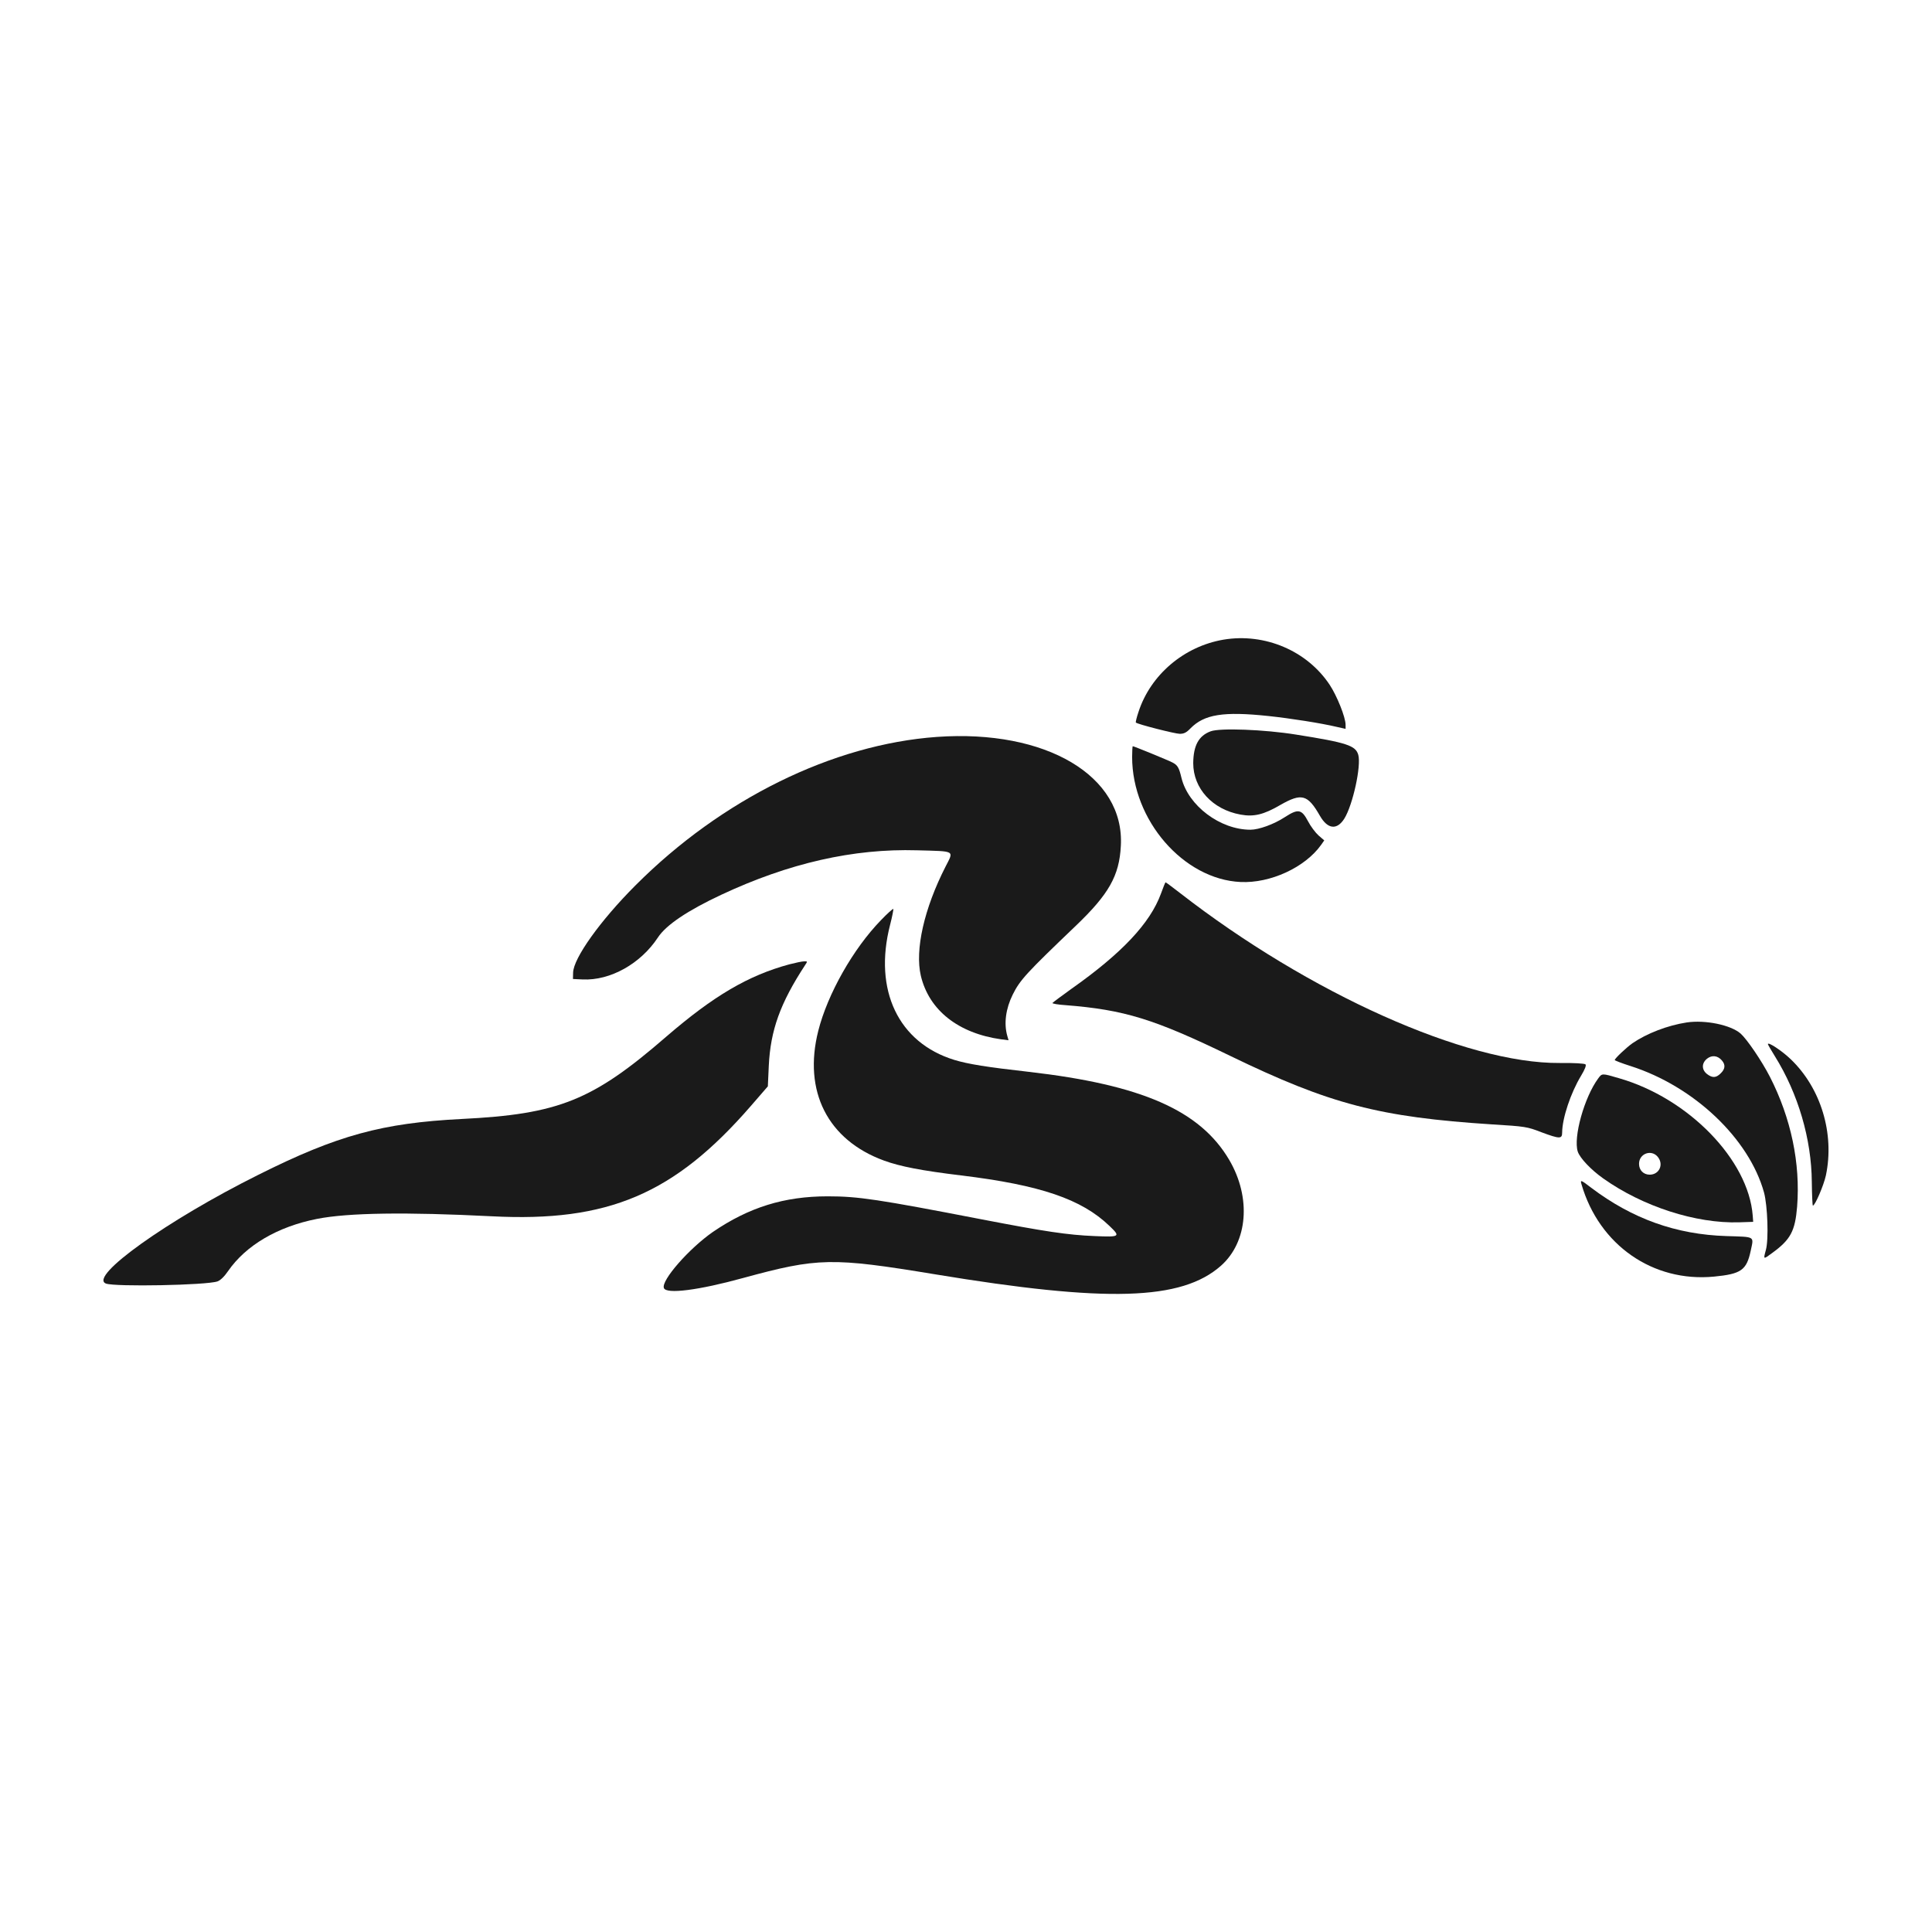
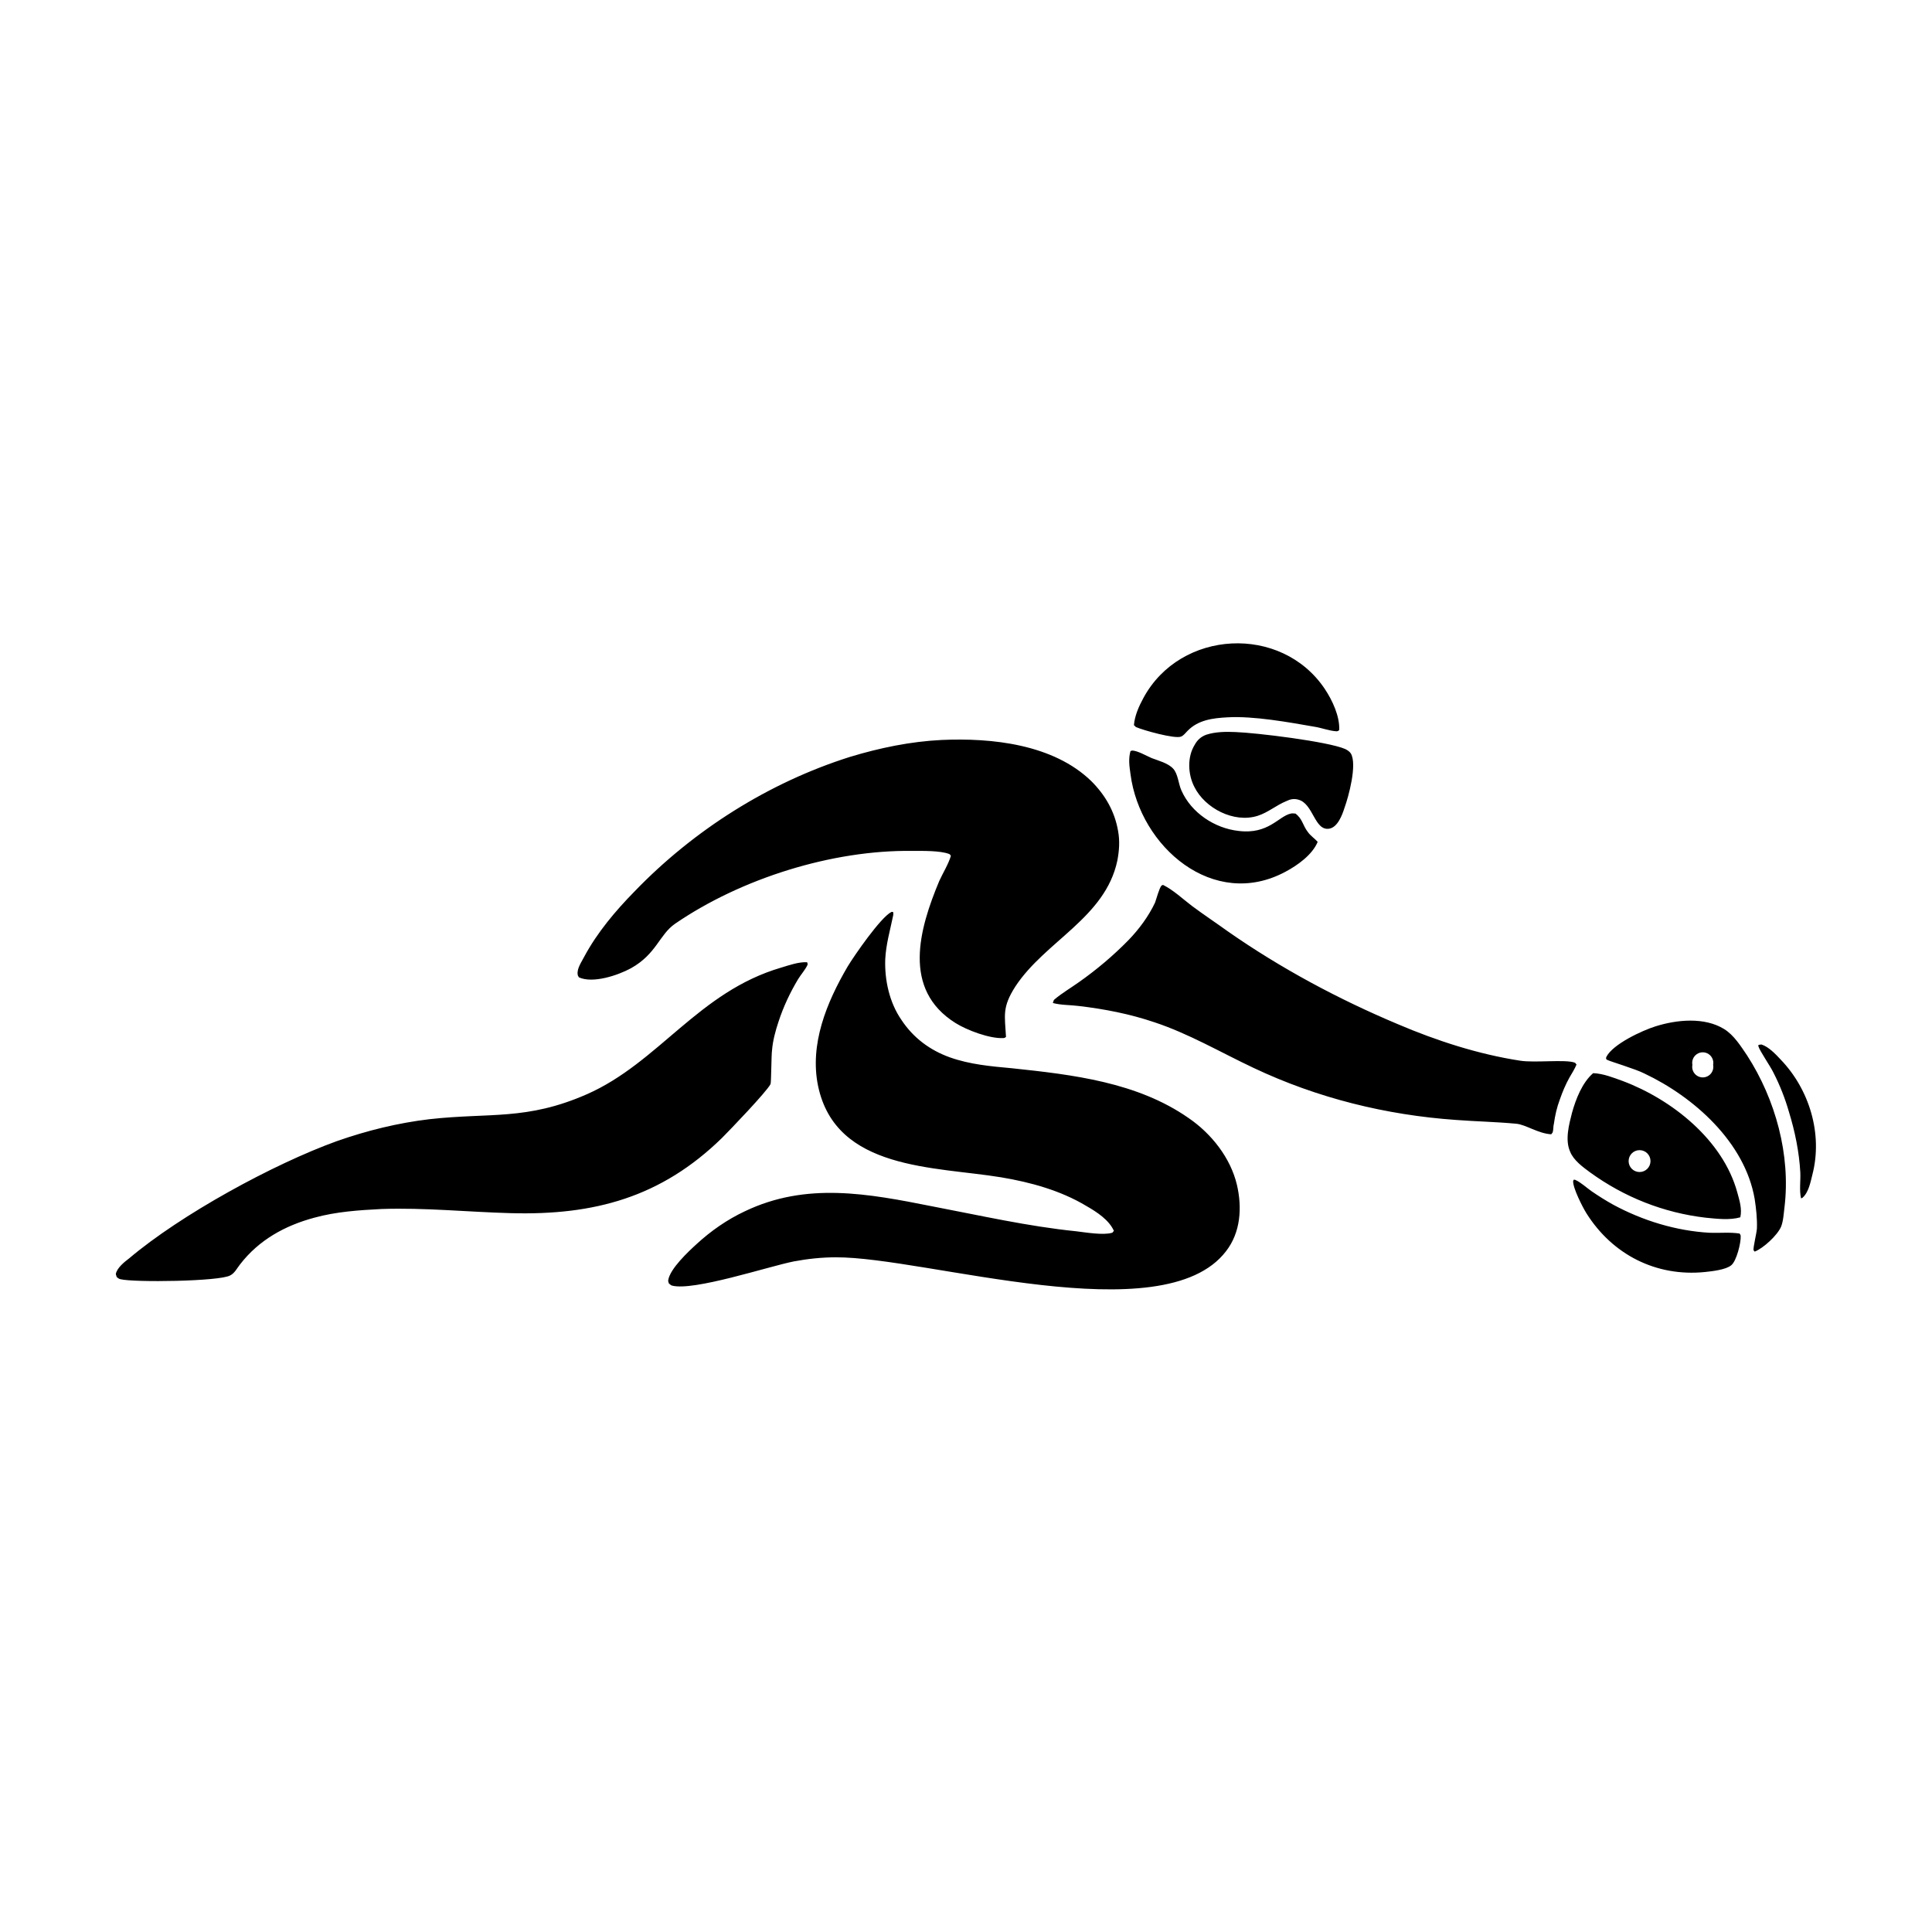
- <svg xmlns="http://www.w3.org/2000/svg" viewBox="0 0 1249 1249">
-   <g transform="translate(66.9 412.4)">
-     <g transform="translate(0,424) scale(0.1,-0.1)" fill="#1A1A1A" stroke="none">
-       <path d="M7242 4229 c-256 -43 -473 -227 -551 -468 -12 -35 -19 -66 -17 -68 10 -11 254 -73 284 -73 27 0 43 8 69 35 89 91 213 111 505 80 141 -15 339 -46 440 -70 l58 -13 0 26 c0 49 -56 188 -103 259 -146 220 -419 336 -685 292z" />
-       <path d="M7157 3636 c-77 -29 -111 -92 -112 -206 0 -163 124 -299 305 -332 86 -16 150 -1 258 62 138 79 177 68 256 -70 50 -87 110 -94 158 -18 55 89 110 341 90 412 -17 60 -73 79 -402 131 -205 33 -493 44 -553 21z" />
-       <path d="M5388 3600 c-673 -48 -1392 -402 -1948 -959 -229 -229 -402 -472 -404 -565 l-1 -41 63 -3 c178 -8 374 101 486 271 53 81 191 174 411 277 436 204 852 299 1265 287 251 -7 238 1 184 -105 -139 -272 -199 -539 -160 -706 53 -223 242 -372 519 -411 l48 -6 -8 28 c-23 80 -10 176 35 267 47 95 89 140 409 446 212 203 280 322 290 515 26 453 -484 755 -1189 705z" />
-       <path d="M6650 3470 c0 -408 332 -791 701 -808 193 -9 416 94 520 239 l21 30 -37 32 c-20 18 -51 59 -68 92 -42 79 -64 82 -152 25 -69 -45 -166 -80 -220 -80 -196 0 -402 155 -446 335 -16 67 -25 82 -57 99 -28 15 -251 106 -258 106 -2 0 -4 -32 -4 -70z" />
-       <path d="M6836 2586 c-70 -191 -254 -386 -579 -615 -64 -46 -119 -87 -122 -91 -3 -4 35 -11 83 -14 382 -30 573 -89 1068 -329 644 -312 963 -395 1691 -442 214 -13 227 -15 317 -50 121 -45 136 -45 136 -2 1 93 55 255 122 366 26 43 35 68 29 74 -6 6 -74 10 -167 9 -604 -5 -1620 450 -2456 1100 -48 37 -89 68 -92 68 -2 0 -15 -33 -30 -74z" />
-       <path d="M5026 2415 c-179 -184 -345 -477 -405 -715 -99 -391 61 -706 425 -839 104 -38 243 -65 499 -96 511 -62 778 -153 958 -326 73 -70 70 -73 -95 -66 -175 7 -325 30 -730 108 -672 130 -799 149 -996 149 -281 0 -509 -71 -742 -230 -153 -106 -336 -314 -317 -363 15 -41 225 -14 512 65 484 132 573 134 1240 24 1113 -184 1594 -170 1849 55 174 154 197 440 54 684 -188 320 -565 486 -1298 570 -267 30 -392 50 -480 77 -361 111 -523 451 -415 872 14 54 23 101 21 104 -3 2 -39 -30 -80 -73z" />
-       <path d="M4435 2130 c-267 -72 -491 -204 -797 -468 -476 -413 -696 -501 -1323 -532 -512 -26 -803 -105 -1314 -361 -588 -293 -1100 -659 -985 -703 58 -22 649 -11 721 14 19 7 44 31 68 66 115 167 321 288 575 338 202 40 577 45 1130 17 752 -39 1180 143 1675 713 l110 127 6 132 c11 231 74 406 235 652 16 24 16 25 -7 24 -13 0 -55 -9 -94 -19z" />
-       <path d="M10235 1754 c-124 -19 -258 -71 -350 -134 -41 -29 -115 -99 -115 -109 0 -3 46 -21 103 -39 409 -131 765 -468 862 -817 23 -85 31 -304 12 -372 -17 -63 -18 -63 44 -17 116 85 145 140 158 297 22 280 -39 572 -176 840 -53 103 -147 241 -189 279 -64 56 -229 90 -349 72z m228 -246 c24 -28 21 -55 -8 -83 -30 -30 -54 -31 -89 -4 -35 28 -35 70 1 99 32 25 69 20 96 -12z" />
-       <path d="M10760 1614 c0 -3 20 -38 45 -78 151 -242 237 -537 239 -813 1 -84 4 -153 7 -153 14 0 70 131 84 195 57 270 -32 564 -227 751 -56 54 -148 115 -148 98z" />
-       <path d="M9663 1392 c-90 -122 -162 -381 -132 -473 14 -42 85 -117 164 -173 256 -182 600 -293 880 -284 l90 3 -3 40 c-27 360 -415 760 -866 889 -109 32 -108 32 -133 -2z m386 -508 c39 -49 8 -114 -53 -114 -40 0 -69 29 -69 70 0 67 81 96 122 44z" />
-       <path d="M9555 708 c114 -393 462 -635 857 -597 175 17 210 41 237 167 20 96 33 89 -156 95 -327 10 -610 112 -876 313 -66 51 -71 52 -62 22z" />
-     </g>
-   </g>
+ <svg xmlns="http://www.w3.org/2000/svg" viewBox="0 0 512 512" role="img">
+   <path fill="currentColor" fill-rule="evenodd" d="M354.9 193.5c0.2-3.6-1.8-7.9-3.8-10.9-11.5-17.2-38.3-15.8-48.1 2.4-1.2 2.2-2.3 4.7-2.5 7.2 0.3 0.1 0.3 0.4 0.6 0.5 1.8 0.8 10.3 3.2 11.9 2.5 0.7-0.3 1.1-0.9 1.7-1.5 2.8-2.9 6.7-3.4 10.6-3.6 6.9-0.4 16.2 1.3 23.1 2.5 1.9 0.3 3.9 1.1 5.8 1.2 0.4 0 0.5-0.2 0.7-0.3zm-2.6 26.1c2.2-0.4 3.4-3.6 4-5.5 1.1-3 3.4-11.5 1.7-14.4-0.3-0.5-0.9-0.9-1.5-1.2-4.6-2-23.5-4.3-29.1-4.5-2.5-0.1-5.2-0.1-7.7 0.7-1.4 0.5-2.4 1.4-3.1 2.7-2 3.2-1.8 7.8-0.1 11.1 2.8 5.7 10.5 9.7 16.8 7.7 2.8-0.9 4.9-2.8 7.6-3.9 1-0.5 2-0.7 3.1-0.4 4.1 1 4.3 8.4 8.3 7.7zm-85.7 55.2c-0.3-5.7-1.1-7.8 2.5-13.4 7.9-12 23.8-18.2 27-33.3 0.5-2.6 0.7-5.2 0.2-7.9-0.9-5.2-3.4-9.5-7.1-13.2-10.1-9.8-26.4-11.5-39.7-10.9-8.2 0.4-16.4 2.1-24.3 4.5-21.5 6.8-41.4 19.4-57.1 35.7-5 5.1-9.8 10.8-13.2 17.1-0.7 1.4-2.1 3.3-1.8 4.9 0 0.3 0.2 0.4 0.3 0.7 3.7 1.7 10.3-0.5 13.8-2.4 6.8-3.8 7.5-8.9 11.7-11.8 17.5-12 41.7-19.6 62.9-19.3 2.7 0 7.3-0.1 9.7 0.8 0.3 0.1 0.3 0.3 0.5 0.5-0.7 2.3-2.1 4.5-3.1 6.7-5.3 12.7-9.9 28.7 4.3 37.6 3 1.9 9.1 4.2 12.7 4 0.4 0 0.5-0.2 0.7-0.3zm82.6-51.7c-0.8-0.9-1.9-1.6-2.6-2.6-1.4-1.8-1.4-3.5-3.3-4.9-0.4 0-0.8-0.1-1.2 0-3.3 0.7-5.9 5.6-13.9 4.6-6.3-0.7-12.5-4.8-15.1-10.7-0.8-1.7-0.9-4.4-2.2-5.8-1.4-1.5-3.9-2.1-5.7-2.8-1.4-0.6-3.8-2-5.2-2-0.1 0-0.3 0.2-0.4 0.1-0.6 2.1-0.3 4.1 0 6.2 2.5 19.2 22 36.1 41.1 25.8 3.2-1.7 7.1-4.5 8.5-7.9zm61.9 77.5c0.1-0.2 0.3-0.3 0.4-0.6 0.2-0.7 0.1-1.5 0.3-2.2 0.3-2.2 0.8-4.4 1.6-6.5 0.7-2 1.5-3.9 2.5-5.7 0.7-1.2 1.4-2.3 1.9-3.5-0.2-0.1-0.2-0.4-0.5-0.5-2.5-0.9-10.5 0.1-14.4-0.5-11.1-1.7-22.2-5.3-32.5-9.7-15.7-6.6-31-14.8-44.9-24.5-3.2-2.3-6.5-4.5-9.6-6.8-2.5-1.9-4.9-4.2-7.7-5.6-0.1 0.1-0.3 0.1-0.4 0.2-0.6 0.7-1.3 3.4-1.7 4.5-1.7 3.6-4.2 7-7 9.9-4 4.1-8.5 7.9-13.2 11.2-2.1 1.5-4.5 2.9-6.5 4.6-0.3 0.3-0.2 0.6-0.4 0.9 2.2 0.6 4.6 0.5 6.9 0.8 6.8 0.8 13.5 2.1 20 4.3 9.1 3 17.6 8 26.3 12.1 16.9 8 35.1 12.5 53.7 13.8 5.3 0.4 10.6 0.5 15.9 1 2.5 0.2 5.8 2.6 9.3 2.8zm-174.4-58.9c-0.1 0-0.3-0.1-0.5 0-2.8 1.4-9.8 11.5-11.6 14.5-5.5 9.4-10.1 20.5-7.8 31.6 4.7 22.4 30.9 21.3 48.5 24.2 7.8 1.3 15.8 3.5 22.6 7.6 2.8 1.6 6 3.7 7.3 6.6-0.2 0.1-0.2 0.4-0.5 0.5-2.3 0.7-7-0.1-9.5-0.4-12.8-1.3-25.5-4.2-38.1-6.6-17.1-3.4-33.4-6.5-49.7 1.3-4.7 2.2-9 5.2-12.8 8.7-2.2 2-7 6.5-7.5 9.5-0.1 0.4 0.1 0.6 0.2 1 0.3 0.1 0.4 0.4 0.8 0.5 5.7 1.5 25.3-5 32.2-6.4 3.7-0.7 7.5-1.1 11.2-1.1 23.9-0.1 86.7 20.2 103.4-1.6 3.9-5 4.3-11.6 2.9-17.6-1.7-7.2-6.8-13.6-12.8-17.7-13.6-9.5-30.7-11.5-46.8-13.2-5.5-0.5-11.2-1-16.5-2.9-5.3-1.9-9.7-5.2-12.8-9.9-3.2-4.6-4.5-10.6-4.3-16.1 0.2-4 1.3-7.7 2.1-11.6 0.1-0.4 0-0.6 0-0.9zm-22.8 13.3c-2.2-0.1-4.5 0.7-6.8 1.4-22 6.4-32.5 25.2-51.6 33.6-16 7-25.6 4.8-41.7 6.6-8.4 1-16.5 3-24.5 5.8-16.9 6.1-41.4 19.5-55.1 31.1-1.2 0.9-3.2 2.5-3.5 4.1 0 0.3 0.2 0.5 0.2 0.8 0.3 0.2 0.5 0.5 1 0.6 3.6 0.9 26.3 0.6 29.1-1 1.2-0.6 1.8-1.9 2.6-2.9 5-6.5 11.9-10.3 19.7-12.4 5.8-1.6 11.9-2 17.8-2.3 11.5-0.4 22.9 0.8 34.3 1.1 22.1 0.6 39.8-4.2 55.9-19.9 2.2-2.2 11.8-12.2 12.9-14.3 0.2-0.4 0.2-7.7 0.4-9 0.2-2.5 0.9-5.1 1.7-7.5 1.3-4 3.1-7.8 5.2-11.3 0.8-1.3 1.9-2.5 2.5-3.8 0.1-0.4-0.1-0.5-0.1-0.7zm211.7 25.6c0.2 0.1 0.2 0.3 0.4 0.3 0.4 0.3 7.5 2.4 9.8 3.6 13.1 6.2 26.6 18.2 29.2 33.2 0.4 2.6 0.7 5.3 0.6 7.9-0.1 1.3-1 4.9-0.9 5.7 0.1 0.2 0.3 0.3 0.3 0.4 2.3-0.9 6-4.3 7-6.6 0.6-1.5 0.7-3.5 0.9-5.1 1.7-13.9-2.4-28.7-9.9-40.3-1.7-2.5-3.5-5.4-6.1-7-5.2-3.2-12.5-2.5-18.2-0.7-3.5 1.1-11.3 4.7-13 8.1-0.1 0.1 0 0.3-0.1 0.5zm40.4-3.7c0.1 0.1-0.1 0.3 0 0.4 0.4 1.3 3.2 5.3 4 7 1.7 3.3 3.1 6.9 4.1 10.4 1.6 5.2 2.7 10.6 3 16 0.1 2.3-0.3 4.7 0.2 6.9 0.1-0.1 0.3-0.1 0.4-0.2 1.6-1.4 2.1-4.1 2.6-6.1 2.8-10.8-0.8-22.6-8.4-30.5-1.4-1.5-3.2-3.4-5.1-4-0.3 0-0.5 0.1-0.8 0.1zm-12 5.3a2.8 2.8 0 1 0 -5.5 0a2.8 2.8 0 1 0 5.5 0zm7.2 40.4c0.5-2.2-0.2-4.4-0.8-6.6-3.8-13.9-17.3-24.6-30.3-29.5-2.5-0.9-5.2-2-7.9-2.1-2.9 2.5-4.6 6.9-5.6 10.5-0.8 3.1-1.9 7.2-0.5 10.3 0.9 2.3 3.4 4.1 5.3 5.5 9.1 6.6 19.5 10.7 30.6 12 3 0.3 6.4 0.7 9.2-0.1zm-23.8-14.9a2.9 2.9 0 1 0 -5.8 0a2.9 2.9 0 1 0 5.8 0zm23.6 19.2c-2.5-0.4-5.3-0.1-7.9-0.2-8.9-0.5-17.7-3.2-25.5-7.4-2-1.1-3.9-2.3-5.8-3.6-1.3-0.9-2.9-2.4-4.3-3-0.1-0.1-0.3 0-0.4-0.1-0.1 0.2-0.2 0.3-0.2 0.4-0.1 1.8 2.5 6.9 3.5 8.5 6.9 11 18.5 16.9 31.4 15.6 1.9-0.2 5.6-0.6 7-1.8 1.4-1.1 2.6-6 2.5-7.7 0-0.4-0.2-0.5-0.3-0.7z" />
</svg>
